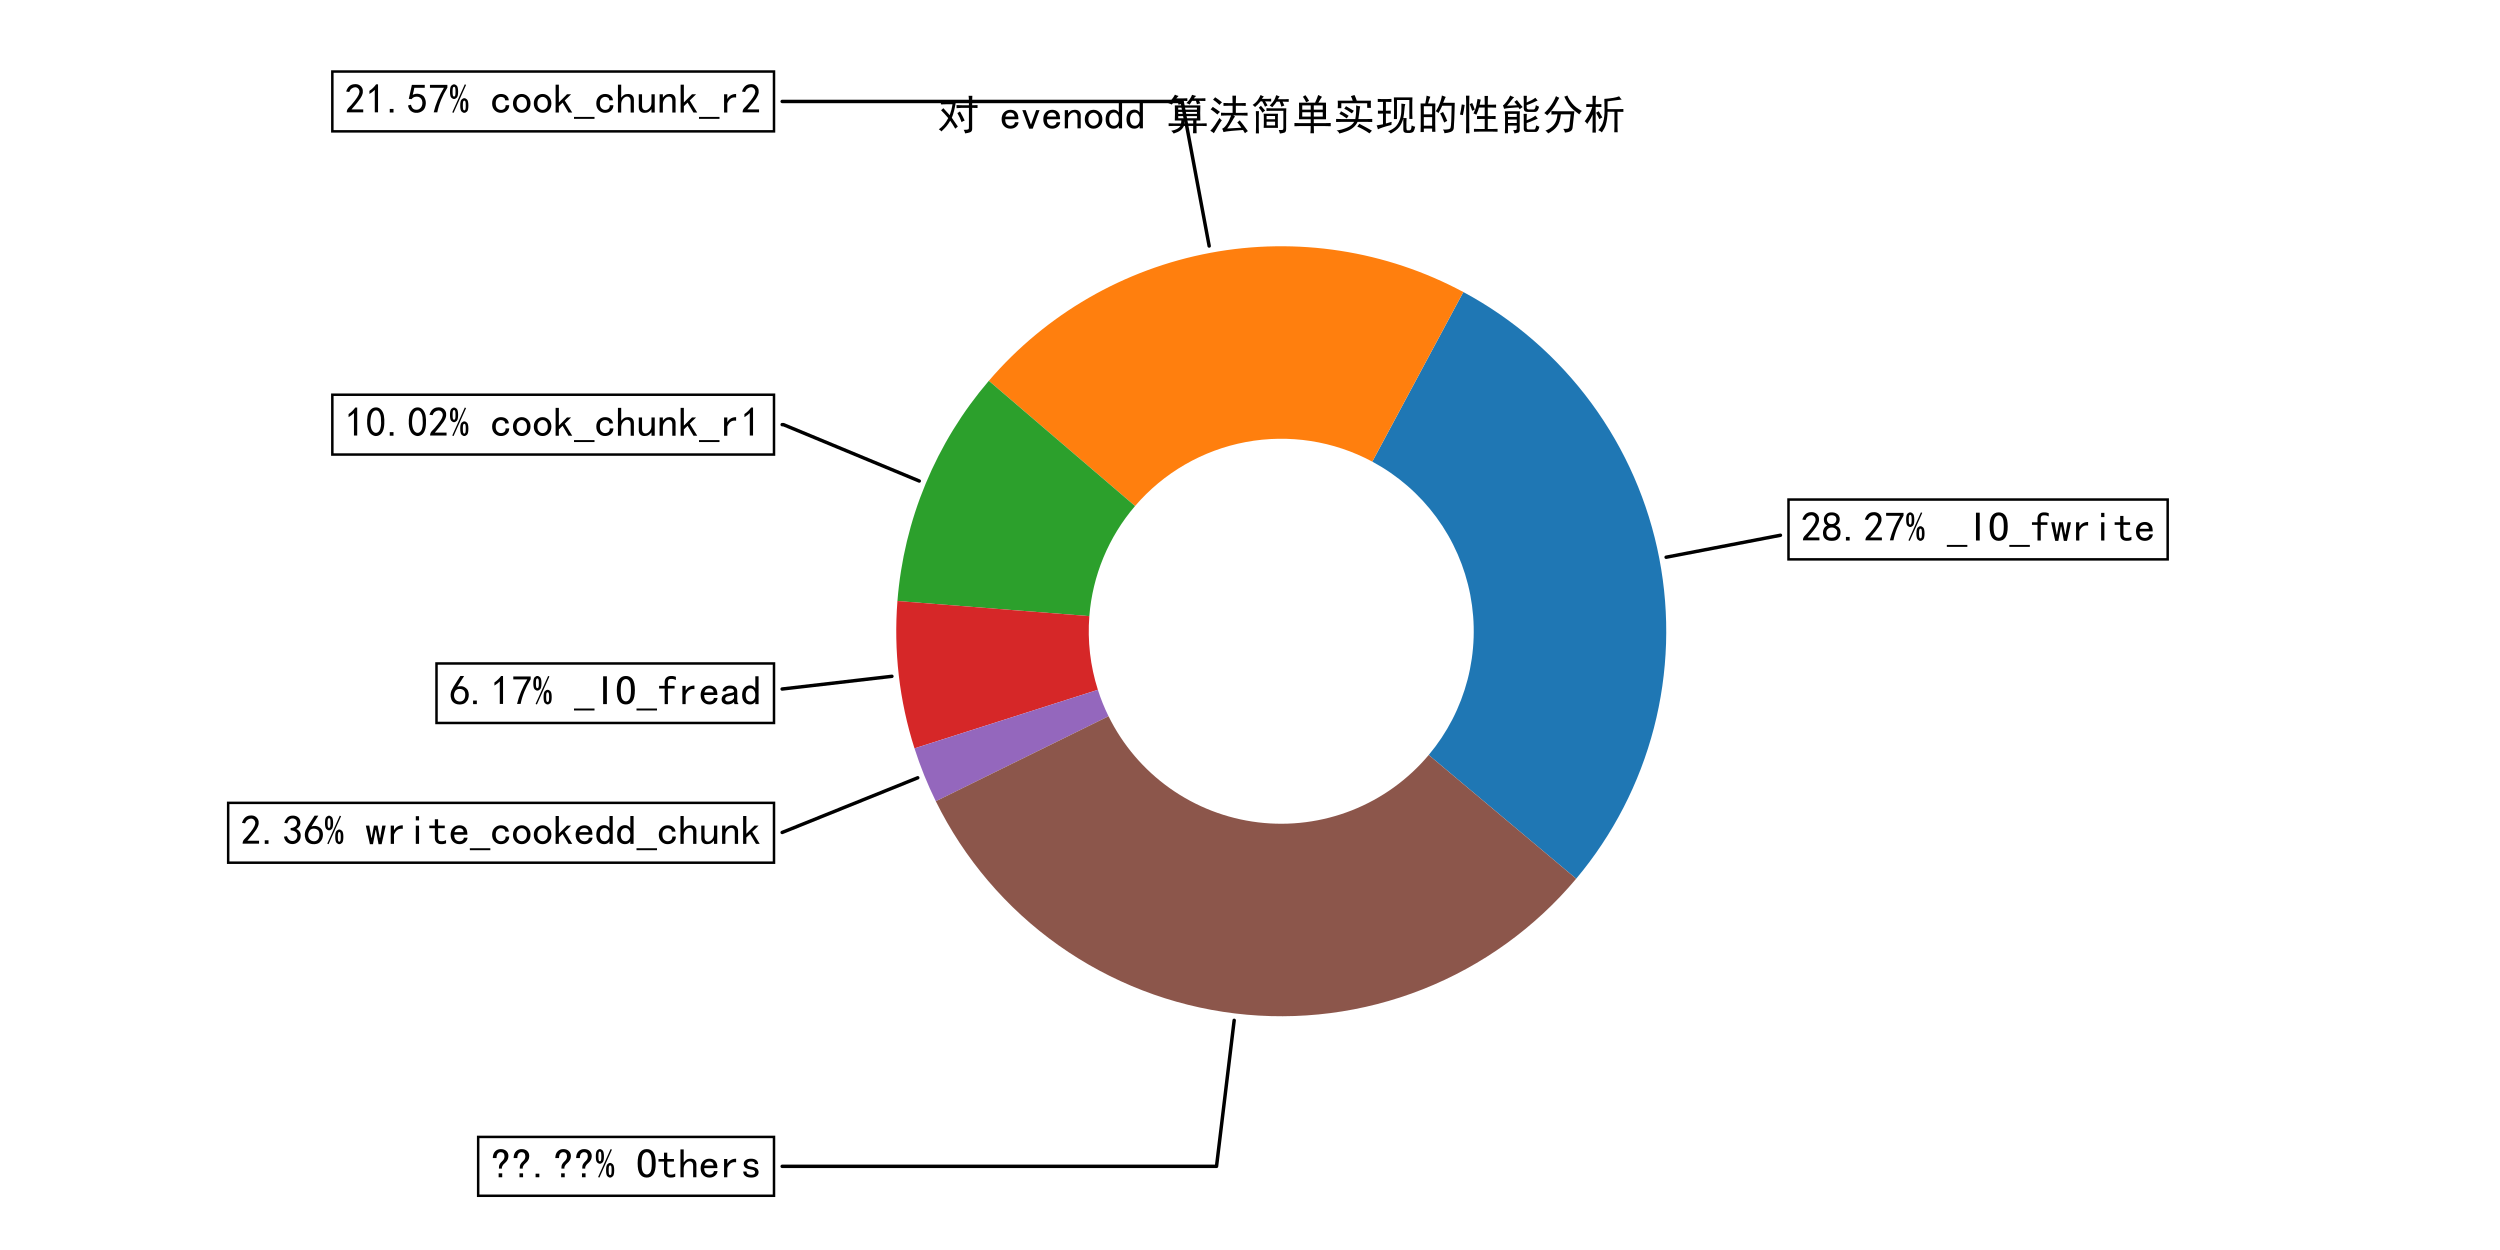
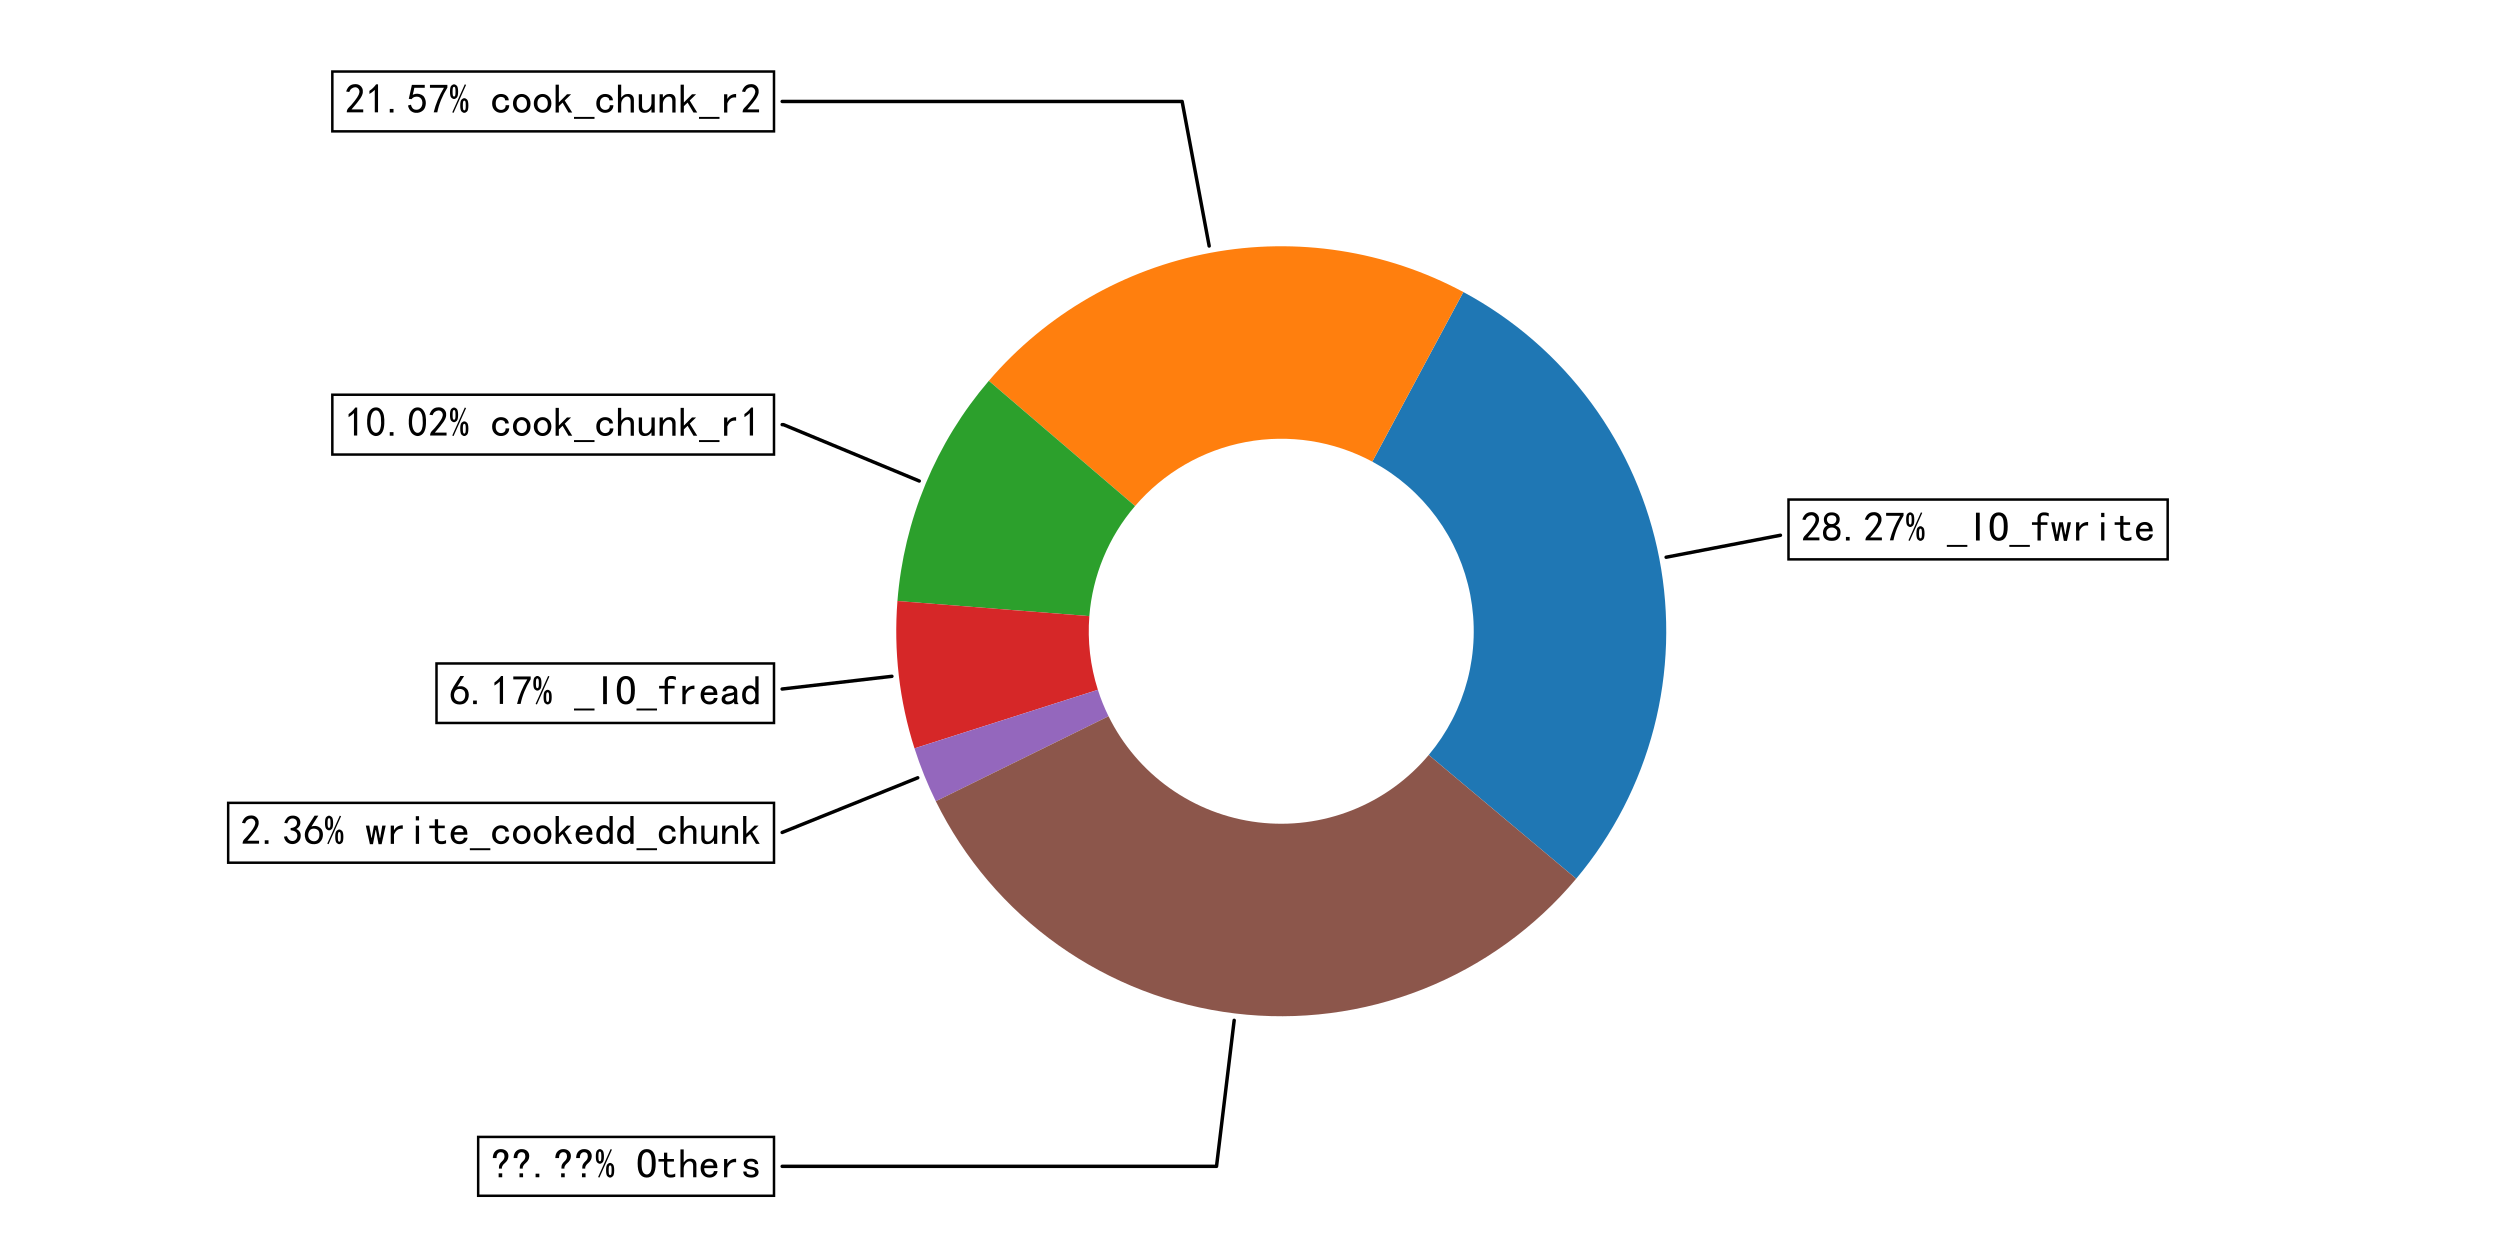
<svg xmlns="http://www.w3.org/2000/svg" xmlns:xlink="http://www.w3.org/1999/xlink" width="720pt" height="360pt" viewBox="0 0 720 360" version="1.1">
  <defs>
    <style type="text/css">*{stroke-linejoin: round; stroke-linecap: butt}</style>
  </defs>
  <g id="figure_1">
    <g id="patch_1">
      <path d="M 0 360  L 720 360  L 720 0  L 0 0  z " style="fill: #ffffff" />
    </g>
    <g id="axes_1">
      <g id="patch_2">
        <path d="M 512.761 154.152  L 479.847 160.482  " style="fill: none; stroke: #000000; stroke-linecap: round" />
      </g>
      <g id="text_1">
        <g id="patch_3">
          <path d="M 515.088 161.099  L 624.288 161.099  L 624.288 143.868  L 515.088 143.868  z " style="fill: #ffffff; stroke: #000000; stroke-width: 0.72; stroke-linejoin: miter" />
        </g>
        <g transform="translate(518.688 155.9055)scale(0.12 -0.12)">
          <defs>
            <path id="SimHei-32" d="M 300 250  Q 325 625 650 925  Q 975 1225 1475 1862  Q 1975 2500 2125 2850  Q 2275 3200 2237 3450  Q 2200 3700 2000 3862  Q 1800 4025 1537 4000  Q 1275 3975 1037 3800  Q 800 3625 675 3275  L 200 3350  Q 400 3925 712 4187  Q 1025 4450 1450 4475  Q 1700 4500 1900 4462  Q 2100 4425 2312 4287  Q 2525 4150 2662 3875  Q 2800 3600 2762 3212  Q 2725 2825 2375 2287  Q 2025 1750 1025 600  L 2825 600  L 2825 150  L 300 150  L 300 250  z " transform="scale(0.015625)" />
            <path id="SimHei-38" d="M 175 1375  Q 175 1675 325 1962  Q 475 2250 825 2425  Q 525 2600 425 2812  Q 325 3025 312 3300  Q 300 3575 387 3775  Q 475 3975 650 4150  Q 825 4325 1037 4387  Q 1250 4450 1500 4450  Q 1750 4450 1950 4400  Q 2150 4350 2375 4187  Q 2600 4025 2700 3725  Q 2800 3425 2687 3025  Q 2575 2625 2100 2400  Q 2525 2275 2700 2012  Q 2875 1750 2875 1375  Q 2875 1000 2762 775  Q 2650 550 2512 400  Q 2375 250 2137 162  Q 1900 75 1537 75  Q 1175 75 912 162  Q 650 250 475 425  Q 300 600 237 837  Q 175 1075 175 1375  z M 687 1400  Q 675 1100 787 875  Q 900 650 1200 587  Q 1500 525 1825 600  Q 2150 675 2275 950  Q 2400 1225 2362 1500  Q 2325 1775 2050 1962  Q 1775 2150 1450 2125  Q 1125 2100 912 1900  Q 700 1700 687 1400  z M 775 3350  Q 775 3100 950 2875  Q 1125 2650 1500 2650  Q 1875 2650 2062 2875  Q 2250 3100 2237 3412  Q 2225 3725 2012 3875  Q 1800 4025 1437 4000  Q 1075 3975 925 3787  Q 775 3600 775 3350  z " transform="scale(0.015625)" />
            <path id="SimHei-2e" d="M 1075 125  L 500 125  L 500 675  L 1075 675  L 1075 125  z " transform="scale(0.015625)" />
            <path id="SimHei-37" d="M 850 150  Q 1300 2050 2425 3925  L 275 3925  L 275 4375  L 2950 4375  L 2950 3950  Q 1775 2050 1400 150  L 850 150  z " transform="scale(0.015625)" />
            <path id="SimHei-25" d="M 1400 3325  Q 1400 2600 1187 2400  Q 975 2200 775 2200  Q 575 2200 362 2400  Q 150 2600 150 3325  Q 150 4050 362 4250  Q 575 4450 775 4450  Q 975 4450 1187 4250  Q 1400 4050 1400 3325  z M 2625 4375  L 700 75  L 500 150  L 2425 4450  L 2625 4375  z M 2975 1200  Q 2975 475 2762 275  Q 2550 75 2350 75  Q 2150 75 1937 275  Q 1725 475 1725 1200  Q 1725 1925 1937 2125  Q 2150 2325 2350 2325  Q 2550 2325 2762 2125  Q 2975 1925 2975 1200  z M 1000 3325  Q 1000 3775 950 3925  Q 900 4075 775 4075  Q 650 4075 600 3925  Q 550 3775 550 3325  Q 550 2875 600 2725  Q 650 2575 775 2575  Q 900 2575 950 2725  Q 1000 2875 1000 3325  z M 2575 1200  Q 2575 1650 2525 1800  Q 2475 1950 2350 1950  Q 2225 1950 2175 1800  Q 2125 1650 2125 1200  Q 2125 750 2175 600  Q 2225 450 2350 450  Q 2475 450 2525 600  Q 2575 750 2575 1200  z " transform="scale(0.015625)" />
            <path id="SimHei-20" transform="scale(0.015625)" />
            <path id="SimHei-5f" d="M 3150 -850  L 0 -850  L 0 -550  L 3150 -550  L 3150 -850  z " transform="scale(0.015625)" />
            <path id="SimHei-49" d="M 1850 125  L 1275 125  L 1275 4400  L 1850 4400  L 1850 125  z " transform="scale(0.015625)" />
            <path id="SimHei-4f" d="M 2950 2275  Q 2950 1100 2587 587  Q 2225 75 1575 75  Q 925 75 550 587  Q 175 1100 175 2275  Q 175 3450 550 3950  Q 925 4450 1575 4450  Q 2225 4450 2587 3950  Q 2950 3450 2950 2275  z M 2350 2275  Q 2350 3325 2125 3650  Q 1900 3975 1575 3975  Q 1250 3975 1012 3650  Q 775 3325 775 2275  Q 775 1225 1012 887  Q 1250 550 1575 550  Q 1900 550 2125 887  Q 2350 1225 2350 2275  z " transform="scale(0.015625)" />
            <path id="SimHei-66" d="M 2850 3825  Q 2725 3900 2550 3950  Q 2375 4000 2100 4000  Q 1825 4000 1725 3862  Q 1625 3725 1625 3525  L 1625 2925  L 2650 2925  L 2650 2525  L 1625 2525  L 1625 125  L 1125 125  L 1125 2525  L 275 2525  L 275 2925  L 1125 2925  L 1125 3500  Q 1125 3950 1400 4200  Q 1675 4450 2125 4450  Q 2400 4450 2562 4412  Q 2725 4375 2850 4325  L 2850 3825  z " transform="scale(0.015625)" />
            <path id="SimHei-77" d="M 3075 2925  L 2450 75  L 1975 75  L 1575 2250  L 1525 2250  L 1125 75  L 650 75  L 25 2925  L 550 2925  L 875 1050  L 925 1050  L 1275 2925  L 1825 2925  L 2175 1050  L 2225 1050  L 2550 2925  L 3075 2925  z " transform="scale(0.015625)" />
            <path id="SimHei-72" d="M 2500 2425  Q 2025 2500 1700 2287  Q 1375 2075 1150 1550  L 1150 125  L 650 125  L 650 2925  L 1150 2925  L 1150 2200  Q 1375 2600 1712 2787  Q 2050 2975 2500 2975  L 2500 2425  z " transform="scale(0.015625)" />
            <path id="SimHei-69" d="M 1800 3725  L 1300 3725  L 1300 4375  L 1800 4375  L 1800 3725  z M 1800 125  L 1300 125  L 1300 2925  L 1800 2925  L 1800 125  z " transform="scale(0.015625)" />
            <path id="SimHei-74" d="M 2750 200  Q 2625 150 2462 112  Q 2300 75 2025 75  Q 1575 75 1300 325  Q 1025 575 1025 1025  L 1025 2525  L 175 2525  L 175 2925  L 1025 2925  L 1025 3900  L 1525 3900  L 1525 2925  L 2550 2925  L 2550 2525  L 1525 2525  L 1525 1000  Q 1525 800 1625 662  Q 1725 525 2000 525  Q 2275 525 2450 575  Q 2625 625 2750 700  L 2750 200  z " transform="scale(0.015625)" />
            <path id="SimHei-65" d="M 2850 1075  Q 2800 625 2450 350  Q 2100 75 1625 75  Q 1025 75 637 462  Q 250 850 250 1525  Q 250 2200 637 2587  Q 1025 2975 1625 2975  Q 2150 2975 2487 2637  Q 2825 2300 2825 1525  L 800 1525  Q 800 975 1037 750  Q 1275 525 1625 525  Q 1900 525 2075 662  Q 2250 800 2300 1075  L 2850 1075  z M 2250 1925  Q 2200 2275 2025 2412  Q 1850 2550 1575 2550  Q 1325 2550 1125 2412  Q 925 2275 825 1925  L 2250 1925  z " transform="scale(0.015625)" />
          </defs>
          <use xlink:href="#SimHei-32" />
          <use xlink:href="#SimHei-38" x="50" />
          <use xlink:href="#SimHei-2e" x="100" />
          <use xlink:href="#SimHei-32" x="150" />
          <use xlink:href="#SimHei-37" x="200" />
          <use xlink:href="#SimHei-25" x="250" />
          <use xlink:href="#SimHei-20" x="300" />
          <use xlink:href="#SimHei-5f" x="350" />
          <use xlink:href="#SimHei-49" x="400" />
          <use xlink:href="#SimHei-4f" x="450" />
          <use xlink:href="#SimHei-5f" x="500" />
          <use xlink:href="#SimHei-66" x="550" />
          <use xlink:href="#SimHei-77" x="600" />
          <use xlink:href="#SimHei-72" x="650" />
          <use xlink:href="#SimHei-69" x="700" />
          <use xlink:href="#SimHei-74" x="750" />
          <use xlink:href="#SimHei-65" x="800" />
        </g>
      </g>
      <g id="patch_4">
        <path d="M 225.272 29.216  L 340.45 29.216  L 348.239 70.845  " style="fill: none; stroke: #000000; stroke-linecap: round" />
      </g>
      <g id="text_2">
        <g id="patch_5">
          <path d="M 95.712 37.832  L 222.912 37.832  L 222.912 20.6  L 95.712 20.6  z " style="fill: #ffffff; stroke: #000000; stroke-width: 0.72; stroke-linejoin: miter" />
        </g>
        <g transform="translate(99.312 32.63786)scale(0.12 -0.12)">
          <defs>
            <path id="SimHei-31" d="M 1400 3600  Q 1075 3275 575 2975  L 575 3450  Q 1200 3875 1600 4450  L 1900 4450  L 1900 150  L 1400 150  L 1400 3600  z " transform="scale(0.015625)" />
            <path id="SimHei-35" d="M 550 1325  Q 725 650 1150 575  Q 1575 500 1837 662  Q 2100 825 2212 1087  Q 2325 1350 2312 1675  Q 2300 2000 2137 2225  Q 1975 2450 1725 2525  Q 1475 2600 1162 2525  Q 850 2450 650 2175  L 225 2225  Q 275 2375 700 4375  L 2675 4375  L 2675 3925  L 1075 3925  Q 950 3250 825 2850  Q 1200 3025 1525 3012  Q 1850 3000 2150 2862  Q 2450 2725 2587 2487  Q 2725 2250 2787 2012  Q 2850 1775 2837 1500  Q 2825 1225 2725 937  Q 2625 650 2425 462  Q 2225 275 1937 162  Q 1650 50 1275 75  Q 900 100 562 350  Q 225 600 100 1200  L 550 1325  z " transform="scale(0.015625)" />
            <path id="SimHei-63" d="M 2850 1250  Q 2850 725 2487 400  Q 2125 75 1575 75  Q 1025 75 625 462  Q 225 850 225 1525  Q 225 2200 625 2587  Q 1025 2975 1575 2975  Q 2125 2975 2450 2687  Q 2775 2400 2775 2000  L 2225 2000  Q 2200 2300 2012 2412  Q 1825 2525 1575 2525  Q 1275 2525 1025 2287  Q 775 2050 775 1525  Q 775 1000 1025 762  Q 1275 525 1575 525  Q 1900 525 2100 700  Q 2300 875 2300 1250  L 2850 1250  z " transform="scale(0.015625)" />
            <path id="SimHei-6f" d="M 2925 1525  Q 2925 875 2525 475  Q 2125 75 1575 75  Q 1025 75 625 475  Q 225 875 225 1525  Q 225 2175 625 2575  Q 1025 2975 1575 2975  Q 2125 2975 2525 2575  Q 2925 2175 2925 1525  z M 2375 1525  Q 2375 2025 2125 2275  Q 1875 2525 1575 2525  Q 1275 2525 1025 2275  Q 775 2025 775 1525  Q 775 1025 1025 775  Q 1275 525 1575 525  Q 1875 525 2125 775  Q 2375 1025 2375 1525  z " transform="scale(0.015625)" />
            <path id="SimHei-6b" d="M 2925 125  L 2350 125  L 1450 1650  L 875 1100  L 875 125  L 375 125  L 375 4400  L 875 4400  L 875 1675  L 2125 2925  L 2750 2925  L 1775 1975  L 2925 125  z " transform="scale(0.015625)" />
            <path id="SimHei-68" d="M 2800 125  L 2300 125  L 2300 1925  Q 2300 2225 2150 2400  Q 2000 2575 1750 2575  Q 1425 2575 1137 2237  Q 850 1900 850 1400  L 850 125  L 350 125  L 350 4400  L 850 4400  L 850 2400  Q 1050 2675 1287 2825  Q 1525 2975 1900 2975  Q 2350 2975 2575 2725  Q 2800 2475 2800 2100  L 2800 125  z " transform="scale(0.015625)" />
            <path id="SimHei-75" d="M 2800 125  L 2300 125  L 2300 650  Q 2100 375 1862 225  Q 1625 75 1250 75  Q 800 75 575 325  Q 350 575 350 950  L 350 2925  L 850 2925  L 850 1125  Q 850 825 1000 650  Q 1150 475 1400 475  Q 1725 475 2012 812  Q 2300 1150 2300 1650  L 2300 2925  L 2800 2925  L 2800 125  z " transform="scale(0.015625)" />
            <path id="SimHei-6e" d="M 2800 125  L 2300 125  L 2300 1925  Q 2300 2225 2150 2400  Q 2000 2575 1750 2575  Q 1425 2575 1137 2237  Q 850 1900 850 1400  L 850 125  L 350 125  L 350 2925  L 850 2925  L 850 2400  Q 1050 2675 1287 2825  Q 1525 2975 1900 2975  Q 2350 2975 2575 2725  Q 2800 2475 2800 2100  L 2800 125  z " transform="scale(0.015625)" />
          </defs>
          <use xlink:href="#SimHei-32" />
          <use xlink:href="#SimHei-31" x="50" />
          <use xlink:href="#SimHei-2e" x="100" />
          <use xlink:href="#SimHei-35" x="150" />
          <use xlink:href="#SimHei-37" x="200" />
          <use xlink:href="#SimHei-25" x="250" />
          <use xlink:href="#SimHei-20" x="300" />
          <use xlink:href="#SimHei-63" x="350" />
          <use xlink:href="#SimHei-6f" x="400" />
          <use xlink:href="#SimHei-6f" x="450" />
          <use xlink:href="#SimHei-6b" x="500" />
          <use xlink:href="#SimHei-5f" x="550" />
          <use xlink:href="#SimHei-63" x="600" />
          <use xlink:href="#SimHei-68" x="650" />
          <use xlink:href="#SimHei-75" x="700" />
          <use xlink:href="#SimHei-6e" x="750" />
          <use xlink:href="#SimHei-6b" x="800" />
          <use xlink:href="#SimHei-5f" x="850" />
          <use xlink:href="#SimHei-72" x="900" />
          <use xlink:href="#SimHei-32" x="950" />
        </g>
      </g>
      <g id="patch_6">
        <path d="M 225.272 122.295  L 225.626 122.295  L 264.742 138.53  " style="fill: none; stroke: #000000; stroke-linecap: round" />
      </g>
      <g id="text_3">
        <g id="patch_7">
          <path d="M 95.712 130.911  L 222.912 130.911  L 222.912 113.68  L 95.712 113.68  z " style="fill: #ffffff; stroke: #000000; stroke-width: 0.72; stroke-linejoin: miter" />
        </g>
        <g transform="translate(99.312 125.7171)scale(0.12 -0.12)">
          <defs>
            <path id="SimHei-30" d="M 225 2537  Q 250 3200 412 3587  Q 575 3975 875 4225  Q 1175 4475 1612 4475  Q 2050 4475 2375 4112  Q 2700 3750 2800 3200  Q 2900 2650 2862 1937  Q 2825 1225 2612 775  Q 2400 325 1975 150  Q 1550 -25 1125 187  Q 700 400 525 750  Q 350 1100 275 1487  Q 200 1875 225 2537  z M 750 2687  Q 675 2000 800 1462  Q 925 925 1212 700  Q 1500 475 1800 612  Q 2100 750 2237 1162  Q 2375 1575 2375 2062  Q 2375 2550 2337 2950  Q 2300 3350 2112 3675  Q 1925 4000 1612 4012  Q 1300 4025 1062 3700  Q 825 3375 750 2687  z " transform="scale(0.015625)" />
          </defs>
          <use xlink:href="#SimHei-31" />
          <use xlink:href="#SimHei-30" x="50" />
          <use xlink:href="#SimHei-2e" x="100" />
          <use xlink:href="#SimHei-30" x="150" />
          <use xlink:href="#SimHei-32" x="200" />
          <use xlink:href="#SimHei-25" x="250" />
          <use xlink:href="#SimHei-20" x="300" />
          <use xlink:href="#SimHei-63" x="350" />
          <use xlink:href="#SimHei-6f" x="400" />
          <use xlink:href="#SimHei-6f" x="450" />
          <use xlink:href="#SimHei-6b" x="500" />
          <use xlink:href="#SimHei-5f" x="550" />
          <use xlink:href="#SimHei-63" x="600" />
          <use xlink:href="#SimHei-68" x="650" />
          <use xlink:href="#SimHei-75" x="700" />
          <use xlink:href="#SimHei-6e" x="750" />
          <use xlink:href="#SimHei-6b" x="800" />
          <use xlink:href="#SimHei-5f" x="850" />
          <use xlink:href="#SimHei-72" x="900" />
          <use xlink:href="#SimHei-31" x="950" />
        </g>
      </g>
      <g id="patch_8">
        <path d="M 225.256 198.437  L 256.866 194.778  " style="fill: none; stroke: #000000; stroke-linecap: round" />
      </g>
      <g id="text_4">
        <g id="patch_9">
          <path d="M 125.712 208.216  L 222.912 208.216  L 222.912 191.079  L 125.712 191.079  z " style="fill: #ffffff; stroke: #000000; stroke-width: 0.72; stroke-linejoin: miter" />
        </g>
        <g transform="translate(129.312 203.0223)scale(0.12 -0.12)">
          <defs>
            <path id="SimHei-36" d="M 250 1612  Q 275 1975 387 2225  Q 500 2475 725 2850  L 1750 4450  L 2325 4450  L 1275 2800  Q 1950 2975 2350 2750  Q 2750 2525 2887 2237  Q 3025 1950 3037 1612  Q 3050 1275 2937 950  Q 2825 625 2537 362  Q 2250 100 1737 75  Q 1225 50 862 262  Q 500 475 362 862  Q 225 1250 250 1612  z M 1025 787  Q 1250 550 1625 525  Q 2000 500 2250 775  Q 2500 1050 2500 1575  Q 2500 2100 2187 2300  Q 1875 2500 1487 2450  Q 1100 2400 925 2075  Q 750 1750 775 1387  Q 800 1025 1025 787  z " transform="scale(0.015625)" />
            <path id="SimHei-61" d="M 2875 125  L 2275 125  Q 2225 175 2200 262  Q 2175 350 2175 475  Q 2000 275 1750 175  Q 1500 75 1225 75  Q 825 75 550 275  Q 275 475 275 850  Q 275 1225 525 1450  Q 775 1675 1300 1750  Q 1650 1800 1912 1875  Q 2175 1950 2175 2075  Q 2175 2225 2062 2375  Q 1950 2525 1575 2525  Q 1275 2525 1137 2412  Q 1000 2300 950 2100  L 400 2100  Q 450 2500 762 2737  Q 1075 2975 1575 2975  Q 2125 2975 2400 2725  Q 2675 2475 2675 2025  L 2675 650  Q 2675 500 2725 375  Q 2775 250 2875 125  z M 2175 1050  L 2175 1550  Q 2025 1500 1887 1462  Q 1750 1425 1425 1375  Q 1050 1325 937 1200  Q 825 1075 825 900  Q 825 750 937 637  Q 1050 525 1275 525  Q 1500 525 1762 650  Q 2025 775 2175 1050  z " transform="scale(0.015625)" />
            <path id="SimHei-64" d="M 2750 125  L 2250 125  L 2250 500  Q 2100 275 1900 175  Q 1700 75 1425 75  Q 925 75 575 437  Q 225 800 225 1525  Q 225 2250 575 2625  Q 925 3000 1425 3000  Q 1700 3000 1900 2887  Q 2100 2775 2250 2550  L 2250 4400  L 2750 4400  L 2750 125  z M 2250 1525  Q 2250 2000 2037 2275  Q 1825 2550 1525 2550  Q 1150 2550 962 2275  Q 775 2000 775 1525  Q 775 1050 962 787  Q 1150 525 1525 525  Q 1825 525 2037 787  Q 2250 1050 2250 1525  z " transform="scale(0.015625)" />
          </defs>
          <use xlink:href="#SimHei-36" />
          <use xlink:href="#SimHei-2e" x="50" />
          <use xlink:href="#SimHei-31" x="100" />
          <use xlink:href="#SimHei-37" x="150" />
          <use xlink:href="#SimHei-25" x="200" />
          <use xlink:href="#SimHei-20" x="250" />
          <use xlink:href="#SimHei-5f" x="300" />
          <use xlink:href="#SimHei-49" x="350" />
          <use xlink:href="#SimHei-4f" x="400" />
          <use xlink:href="#SimHei-5f" x="450" />
          <use xlink:href="#SimHei-66" x="500" />
          <use xlink:href="#SimHei-72" x="550" />
          <use xlink:href="#SimHei-65" x="600" />
          <use xlink:href="#SimHei-61" x="650" />
          <use xlink:href="#SimHei-64" x="700" />
        </g>
      </g>
      <g id="patch_10">
        <path d="M 225.265 239.744  L 264.307 224.005  " style="fill: none; stroke: #000000; stroke-linecap: round" />
      </g>
      <g id="text_5">
        <g id="patch_11">
          <path d="M 65.712 248.456  L 222.912 248.456  L 222.912 231.225  L 65.712 231.225  z " style="fill: #ffffff; stroke: #000000; stroke-width: 0.72; stroke-linejoin: miter" />
        </g>
        <g transform="translate(69.312 243.2623)scale(0.12 -0.12)">
          <defs>
            <path id="SimHei-33" d="M 250 1225  L 700 1300  Q 800 975 1025 762  Q 1250 550 1587 562  Q 1925 575 2125 837  Q 2325 1100 2300 1437  Q 2275 1775 2037 1962  Q 1800 2150 1275 2225  L 1275 2550  Q 1800 2600 2037 2825  Q 2275 3050 2250 3412  Q 2225 3775 1925 3937  Q 1625 4100 1287 3975  Q 950 3850 750 3275  L 300 3350  Q 450 3800 712 4100  Q 975 4400 1425 4450  Q 1875 4500 2212 4337  Q 2550 4175 2687 3837  Q 2825 3500 2725 3100  Q 2625 2700 2150 2400  Q 2500 2250 2687 1950  Q 2875 1650 2812 1162  Q 2750 675 2375 375  Q 2000 75 1525 87  Q 1050 100 700 387  Q 350 675 250 1225  z " transform="scale(0.015625)" />
          </defs>
          <use xlink:href="#SimHei-32" />
          <use xlink:href="#SimHei-2e" x="50" />
          <use xlink:href="#SimHei-33" x="100" />
          <use xlink:href="#SimHei-36" x="150" />
          <use xlink:href="#SimHei-25" x="200" />
          <use xlink:href="#SimHei-20" x="250" />
          <use xlink:href="#SimHei-77" x="300" />
          <use xlink:href="#SimHei-72" x="350" />
          <use xlink:href="#SimHei-69" x="400" />
          <use xlink:href="#SimHei-74" x="450" />
          <use xlink:href="#SimHei-65" x="500" />
          <use xlink:href="#SimHei-5f" x="550" />
          <use xlink:href="#SimHei-63" x="600" />
          <use xlink:href="#SimHei-6f" x="650" />
          <use xlink:href="#SimHei-6f" x="700" />
          <use xlink:href="#SimHei-6b" x="750" />
          <use xlink:href="#SimHei-65" x="800" />
          <use xlink:href="#SimHei-64" x="850" />
          <use xlink:href="#SimHei-64" x="900" />
          <use xlink:href="#SimHei-5f" x="950" />
          <use xlink:href="#SimHei-63" x="1000" />
          <use xlink:href="#SimHei-68" x="1050" />
          <use xlink:href="#SimHei-75" x="1100" />
          <use xlink:href="#SimHei-6e" x="1150" />
          <use xlink:href="#SimHei-6b" x="1200" />
        </g>
      </g>
      <g id="patch_12">
        <path d="M 225.269 335.908  L 350.356 335.908  L 355.443 293.863  " style="fill: none; stroke: #000000; stroke-linecap: round" />
      </g>
      <g id="text_6">
        <g id="patch_13">
          <path d="M 137.712 344.383  L 222.912 344.383  L 222.912 327.433  L 137.712 327.433  z " style="fill: #ffffff; stroke: #000000; stroke-width: 0.72; stroke-linejoin: miter" />
        </g>
        <g transform="translate(141.312 339.2834)scale(0.12 -0.12)">
          <defs>
            <path id="SimHei-3f" d="M 2725 3375  Q 2725 3050 2575 2775  Q 2425 2500 2175 2300  Q 1925 2100 1825 1900  Q 1725 1700 1725 1625  L 1725 1450  L 1275 1450  L 1275 1700  Q 1275 1925 1387 2137  Q 1500 2350 1775 2600  Q 1975 2775 2050 2962  Q 2125 3150 2125 3325  Q 2125 3650 1975 3812  Q 1825 3975 1550 3975  Q 1275 3975 1087 3762  Q 900 3550 900 3075  L 325 3075  Q 350 3775 700 4112  Q 1050 4450 1550 4450  Q 2100 4450 2412 4150  Q 2725 3850 2725 3375  z M 1775 125  L 1225 125  L 1225 725  L 1775 725  L 1775 125  z " transform="scale(0.015625)" />
            <path id="SimHei-73" d="M 2750 900  Q 2750 500 2437 287  Q 2125 75 1650 75  Q 1050 75 725 312  Q 400 550 400 1000  L 900 1000  Q 900 700 1112 600  Q 1325 500 1625 500  Q 1925 500 2075 612  Q 2225 725 2225 900  Q 2225 1025 2100 1150  Q 1975 1275 1475 1350  Q 900 1425 687 1637  Q 475 1850 475 2200  Q 475 2500 762 2737  Q 1050 2975 1600 2975  Q 2100 2975 2387 2750  Q 2675 2525 2675 2150  L 2175 2150  Q 2175 2375 2012 2462  Q 1850 2550 1600 2550  Q 1275 2550 1137 2437  Q 1000 2325 1000 2175  Q 1000 2000 1125 1900  Q 1250 1800 1650 1750  Q 2300 1650 2525 1437  Q 2750 1225 2750 900  z " transform="scale(0.015625)" />
          </defs>
          <use xlink:href="#SimHei-3f" />
          <use xlink:href="#SimHei-3f" x="50" />
          <use xlink:href="#SimHei-2e" x="100" />
          <use xlink:href="#SimHei-3f" x="150" />
          <use xlink:href="#SimHei-3f" x="200" />
          <use xlink:href="#SimHei-25" x="250" />
          <use xlink:href="#SimHei-20" x="300" />
          <use xlink:href="#SimHei-4f" x="350" />
          <use xlink:href="#SimHei-74" x="400" />
          <use xlink:href="#SimHei-68" x="450" />
          <use xlink:href="#SimHei-65" x="500" />
          <use xlink:href="#SimHei-72" x="550" />
          <use xlink:href="#SimHei-73" x="600" />
        </g>
      </g>
      <g id="patch_14">
        <path d="M 453.939 253.072  C 464.532 240.448 472.178 225.62 476.321 209.669  C 480.463 193.718 480.997 177.043 477.885 160.86  C 474.772 144.677 468.091 129.389 458.328 116.112  C 448.565 102.836 435.964 91.901 421.444 84.107  L 395.222 132.953  C 402.482 136.851 408.783 142.318 413.664 148.956  C 418.546 155.594 421.886 163.238 423.442 171.33  C 424.998 179.421 424.731 187.759 422.66 195.734  C 420.589 203.71 416.766 211.124 411.47 217.436  L 453.939 253.072  z " style="fill: #1f77b4" />
      </g>
      <g id="patch_15">
        <path d="M 421.444 84.107  C 399.168 72.148 373.459 68.162 348.607 72.811  C 323.756 77.461 301.227 90.474 284.782 109.677  L 326.891 145.739  C 335.114 136.137 346.378 129.631 358.804 127.306  C 371.229 124.981 384.084 126.974 395.222 132.953  L 421.444 84.107  z " style="fill: #ff7f0e" />
      </g>
      <g id="patch_16">
        <path d="M 284.782 109.677  C 277.198 118.533 271.059 128.529 266.59 139.297  C 262.121 150.065 259.378 161.47 258.462 173.093  L 313.731 177.446  C 314.189 171.635 315.56 165.932 317.795 160.548  C 320.029 155.164 323.099 150.166 326.891 145.739  L 284.782 109.677  z " style="fill: #2ca02c" />
      </g>
      <g id="patch_17">
        <path d="M 258.462 173.093  C 257.899 180.24 258.031 187.426 258.855 194.548  C 259.68 201.67 261.193 208.696 263.374 215.526  L 316.187 198.663  C 315.096 195.248 314.34 191.735 313.928 188.174  C 313.515 184.613 313.45 181.02 313.731 177.446  L 258.462 173.093  z " style="fill: #d62728" />
      </g>
      <g id="patch_18">
        <path d="M 263.374 215.526  C 264.207 218.137 265.137 220.716 266.162 223.257  C 267.187 225.799 268.305 228.302 269.515 230.761  L 319.258 206.281  C 318.653 205.051 318.093 203.8 317.581 202.529  C 317.069 201.258 316.604 199.968 316.187 198.663  L 263.374 215.526  z " style="fill: #9467bd" />
      </g>
      <g id="patch_19">
        <path d="M 269.515 230.761  C 277.66 247.311 289.808 261.57 304.853 272.241  C 319.898 282.912 337.371 289.662 355.683 291.877  C 373.995 294.093 392.574 291.704 409.729 284.928  C 426.885 278.153 442.083 267.202 453.939 253.072  L 411.47 217.436  C 405.541 224.501 397.943 229.976 389.365 233.364  C 380.787 236.752 371.497 237.946 362.342 236.839  C 353.186 235.731 344.449 232.356 336.926 227.02  C 329.404 221.685 323.33 214.555 319.258 206.281  L 269.515 230.761  z " style="fill: #8c564b" />
      </g>
      <g id="matplotlib.axis_1" />
      <g id="matplotlib.axis_2" />
-       <g id="text_7">
-         <g transform="translate(270 37.2)scale(0.12 -0.12)">
-           <defs>
-             <path id="SimHei-5bf9" d="M 525 4250  Q 900 4225 1400 4225  L 2825 4225  Q 2575 2625 2200 1750  Q 2825 875 3125 400  Q 2950 275 2725 75  Q 2200 975 1950 1300  Q 1650 775 1350 425  Q 1050 75 600 -350  Q 425 -125 200 -25  Q 625 275 975 675  Q 1325 1075 1650 1700  Q 1050 2425 550 2900  Q 700 3025 900 3225  Q 1625 2425 1875 2150  Q 2200 3050 2300 3825  L 1400 3825  Q 900 3825 525 3800  L 525 4250  z M 2925 3700  Q 3525 3675 3750 3675  L 4825 3675  L 4825 4425  Q 4825 4750 4775 5125  L 5350 5125  Q 5325 4825 5325 4375  L 5325 3675  Q 5575 3675 6150 3700  L 6150 3250  Q 5575 3275 5325 3275  L 5325 125  Q 5350 -350 5012 -475  Q 4675 -600 4250 -650  Q 4175 -350 4025 -100  Q 4575 -100 4712 -37  Q 4850 25 4825 325  L 4825 3275  L 3775 3275  Q 3550 3275 2925 3225  L 2925 3700  z M 3450 2725  Q 3875 1975 4175 1325  Q 3850 1200 3700 1075  Q 3475 1750 3050 2475  Q 3225 2550 3450 2725  z " transform="scale(0.015625)" />
-             <path id="SimHei-76" d="M 2875 2925  L 1825 75  L 1275 75  L 225 2925  L 750 2925  L 1525 750  L 1575 750  L 2350 2925  L 2875 2925  z " transform="scale(0.015625)" />
-             <path id="SimHei-7b97" d="M 5175 3650  Q 5150 3200 5150 2500  Q 5150 1800 5175 1325  L 4575 1325  L 4575 875  L 5250 875  Q 5650 875 6150 900  L 6150 475  Q 5650 500 5250 500  L 4575 500  Q 4575 -75 4600 -625  L 4050 -625  Q 4075 -75 4075 500  L 2650 500  Q 2475 100 2125 -175  Q 1775 -450 1075 -675  Q 925 -425 700 -250  Q 1250 -150 1600 37  Q 1950 225 2125 500  L 1225 500  Q 800 500 300 475  L 300 900  Q 825 875 1225 875  L 2200 875  Q 2250 1075 2250 1325  L 1250 1325  Q 1275 1775 1275 2475  Q 1275 3200 1250 3650  L 5175 3650  z M 1825 5100  Q 1625 4900 1475 4725  L 2425 4725  Q 2750 4725 3175 4750  L 3175 4325  Q 2750 4350 2200 4350  Q 2250 4175 2350 3875  Q 2075 3850 1825 3750  Q 1750 4075 1675 4350  L 1200 4350  Q 1075 4125 775 3775  Q 525 3925 250 4000  Q 500 4225 762 4537  Q 1025 4850 1275 5300  Q 1500 5175 1825 5100  z M 4525 5100  Q 4325 4950 4175 4725  L 5225 4725  Q 5500 4725 5950 4750  L 5950 4325  Q 5550 4350 4975 4350  L 5175 3950  Q 4925 3925 4650 3825  Q 4575 4100 4500 4350  L 3900 4350  Q 3700 4025 3525 3775  Q 3250 3950 3025 4000  Q 3325 4300 3550 4612  Q 3775 4925 3900 5275  Q 4175 5175 4525 5100  z M 4650 1675  L 4650 2000  L 1775 2000  L 1775 1675  L 4650 1675  z M 4650 2350  L 4650 2650  L 1775 2650  L 1775 2350  L 4650 2350  z M 4650 3000  L 4650 3300  L 1775 3300  L 1775 3000  L 4650 3000  z M 4075 875  L 4075 1325  L 2725 1325  Q 2725 1075 2700 875  L 4075 875  z " transform="scale(0.015625)" />
-             <path id="SimHei-6cd5" d="M 6075 -300  Q 5850 -425 5625 -625  Q 5450 -300 5325 -125  Q 4525 -175 3587 -262  Q 2650 -350 2325 -450  Q 2250 -150 2125 75  Q 2450 175 2825 725  Q 3200 1275 3500 2100  L 2800 2100  Q 2350 2100 1950 2075  L 1950 2525  Q 2350 2500 2825 2500  L 3725 2500  L 3725 3600  L 3150 3600  Q 2675 3600 2325 3575  L 2325 4025  Q 2725 4000 3125 4000  L 3725 4000  Q 3725 4700 3700 5150  L 4250 5150  Q 4225 4775 4225 4000  L 4975 4000  Q 5350 4000 5750 4025  L 5750 3575  Q 5350 3600 5025 3600  L 4225 3600  L 4225 2500  L 5125 2500  Q 5575 2500 6025 2525  L 6025 2075  Q 5575 2100 5125 2100  L 3850 2100  L 4100 1950  Q 3950 1775 3625 1200  Q 3300 625 2900 100  Q 4000 150 5075 225  Q 4775 675 4450 1025  Q 4650 1175 4825 1350  Q 5275 800 6075 -300  z M 300 -250  Q 650 100 1012 625  Q 1375 1150 1725 1725  Q 1850 1500 2075 1375  Q 1850 1075 1500 487  Q 1150 -100 850 -625  Q 650 -425 300 -250  z M 675 3425  Q 1200 3100 1800 2650  Q 1575 2500 1400 2250  Q 925 2675 350 3050  Q 525 3200 675 3425  z M 1050 4900  Q 1550 4575 2100 4125  Q 1900 3975 1725 3725  Q 1250 4175 725 4525  Q 900 4700 1050 4900  z " transform="scale(0.015625)" />
-             <path id="SimHei-7b80" d="M 4275 725  Q 4275 500 4300 200  L 2100 200  Q 2125 525 2125 800  L 2125 1850  Q 2125 2150 2100 2375  L 4300 2375  Q 4275 2125 4275 1825  L 4275 725  z M 5575 3200  Q 5550 2850 5550 2350  L 5550 25  Q 5550 -450 5262 -537  Q 4975 -625 4600 -675  Q 4525 -400 4425 -125  Q 4950 -150 5037 -100  Q 5125 -50 5125 175  L 5125 2825  L 3325 2825  Q 3200 2825 2525 2800  L 2525 3225  Q 2925 3200 3250 3200  L 5575 3200  z M 5275 3625  Q 5000 3550 4825 3450  Q 4725 3800 4550 4225  L 4100 4225  Q 3825 3825 3425 3375  Q 3150 3575 3025 3625  Q 3550 4150 3712 4450  Q 3875 4750 4025 5225  Q 4300 5100 4550 5025  Q 4425 4875 4275 4600  L 5275 4600  Q 5400 4600 5950 4625  L 5950 4200  Q 5275 4225 5000 4225  Q 5100 4000 5275 3625  z M 3250 4250  Q 2750 4275 2325 4275  Q 2450 4075 2700 3650  Q 2450 3550 2300 3450  Q 2100 3900 1875 4275  L 1625 4275  Q 1150 3725 775 3400  Q 625 3575 400 3725  Q 950 4075 1237 4525  Q 1525 4975 1625 5250  Q 1875 5100 2125 5025  Q 1975 4875 1825 4650  L 2650 4650  Q 2950 4650 3250 4675  L 3250 4250  z M 900 -650  Q 925 -25 925 325  L 925 1875  Q 925 2225 900 2775  L 1375 2775  Q 1350 2200 1350 1850  L 1350 200  Q 1350 25 1375 -650  L 900 -650  z M 3850 575  L 3850 1150  L 2550 1150  L 2550 575  L 3850 575  z M 3850 1525  L 3850 2025  L 2550 2025  L 2550 1525  L 3850 1525  z M 2325 2850  Q 2125 2725 1925 2525  Q 1700 2900 1350 3300  Q 1475 3400 1675 3600  L 2325 2850  z " transform="scale(0.015625)" />
-             <path id="SimHei-5355" d="M 5275 4075  L 5275 1525  L 3400 1525  L 3400 925  L 5050 925  Q 5600 925 6000 950  L 6000 450  Q 5575 475 5050 475  L 3400 475  Q 3400 -300 3425 -625  L 2875 -625  Q 2925 -300 2925 475  L 1300 475  Q 700 475 425 450  L 425 950  Q 675 925 1250 925  L 2925 925  L 2925 1525  L 1125 1525  Q 1150 1950 1150 2750  Q 1150 3550 1125 4075  L 3600 4075  Q 3875 4650 4075 5250  Q 4325 5125 4650 4975  Q 4550 4850 4400 4587  Q 4250 4325 4100 4075  L 5275 4075  z M 4775 1925  L 4775 2600  L 3400 2600  L 3400 1925  L 4775 1925  z M 4775 3000  L 4775 3650  L 3400 3650  L 3400 3000  L 4775 3000  z M 2925 1925  L 2925 2600  L 1625 2600  L 1625 1925  L 2925 1925  z M 2925 3000  L 2925 3650  L 1625 3650  L 1625 3000  L 2925 3000  z M 2100 5225  Q 2350 4950 2675 4350  Q 2400 4225 2225 4125  Q 1975 4675 1725 4975  Q 1900 5075 2100 5225  z " transform="scale(0.015625)" />
-             <path id="SimHei-5b9e" d="M 4125 3500  Q 4050 3200 4000 2675  Q 3950 2150 3850 1550  L 5025 1550  Q 5475 1550 5975 1575  L 5975 1100  Q 5450 1125 5000 1125  L 3725 1125  Q 3500 625 3050 250  Q 2600 -125 2000 -337  Q 1400 -550 925 -675  Q 825 -375 500 -200  Q 1225 -125 2050 212  Q 2875 550 3200 1125  L 1425 1125  Q 975 1125 425 1100  L 425 1575  Q 1000 1550 1425 1550  L 3375 1550  Q 3450 1975 3487 2462  Q 3525 2950 3500 3650  Q 3800 3550 4125 3500  z M 3250 5250  Q 3450 4850 3600 4375  L 5775 4375  Q 5750 4100 5750 3825  Q 5750 3575 5775 3275  L 5200 3275  L 5200 3975  L 1225 3975  L 1225 3225  L 675 3225  Q 700 3525 700 3800  Q 700 4100 675 4375  L 2975 4375  Q 2900 4675 2700 5075  Q 2900 5150 3250 5250  z M 4000 825  Q 4550 525 5050 262  Q 5550 0 5925 -225  Q 5750 -425 5550 -650  Q 5100 -325 4575 -37  Q 4050 250 3675 400  Q 3875 650 4000 825  z M 1175 2750  Q 1600 2550 2350 2050  Q 2250 1900 2050 1650  Q 1350 2175 925 2350  Q 1075 2500 1175 2750  z M 3150 2825  Q 2975 2625 2850 2425  Q 2050 3000 1675 3125  Q 1800 3300 1950 3525  L 3150 2825  z " transform="scale(0.015625)" />
-             <path id="SimHei-73b0" d="M 4650 3850  Q 4550 3575 4512 2975  Q 4475 2375 4350 1700  L 4850 1700  Q 4825 1450 4825 1025  L 4825 225  Q 4825 -150 4962 -175  Q 5100 -200 5275 -187  Q 5450 -175 5525 -12  Q 5600 150 5625 575  Q 5875 425 6175 375  Q 6050 -150 5925 -337  Q 5800 -525 5400 -575  L 4900 -575  Q 4350 -575 4350 -100  L 4350 1650  Q 4125 850 3700 312  Q 3275 -225 2425 -675  Q 2300 -475 2000 -325  Q 2800 0 3175 387  Q 3550 775 3775 1375  Q 4000 1975 4037 2625  Q 4075 3275 4050 3925  Q 4375 3875 4650 3850  z M 1850 4625  Q 2125 4625 2525 4650  L 2525 4175  Q 2125 4200 1675 4200  L 1675 2825  Q 2025 2825 2425 2850  L 2425 2375  Q 2025 2400 1675 2400  L 1675 875  Q 2100 975 2550 1125  Q 2525 850 2525 650  Q 1700 450 1200 275  Q 700 100 450 -25  Q 375 325 250 575  Q 650 625 1225 750  L 1225 2400  Q 825 2400 450 2375  L 450 2850  Q 825 2825 1225 2825  L 1225 4200  Q 775 4200 425 4175  L 425 4650  Q 725 4625 1000 4625  L 1850 4625  z M 5750 4875  Q 5725 4475 5725 4075  L 5725 2400  Q 5725 1925 5750 1575  L 5275 1575  L 5275 4475  L 3375 4475  L 3375 1550  L 2900 1550  Q 2925 1975 2925 2500  L 2925 3875  Q 2925 4425 2900 4875  L 5750 4875  z " transform="scale(0.015625)" />
-             <path id="SimHei-7684" d="M 2100 4975  Q 1975 4750 1750 3950  L 2875 3950  Q 2850 3525 2850 2875  L 2850 675  Q 2850 300 2875 -400  L 2375 -400  L 2375 100  L 1100 100  L 1100 -450  L 600 -450  Q 625 350 625 550  L 625 2850  Q 625 3525 600 3950  L 1325 3950  Q 1450 4525 1525 5150  Q 1875 5025 2100 4975  z M 5825 3075  Q 5800 1550 5700 175  Q 5650 -275 5225 -425  Q 4800 -575 4275 -625  Q 4250 -350 4050 -50  Q 4550 -75 4837 -25  Q 5125 25 5200 200  Q 5275 375 5312 1225  Q 5350 2075 5375 3600  L 3925 3600  Q 3725 3125 3350 2475  Q 3175 2650 2925 2750  Q 3150 3050 3350 3475  Q 3550 3900 3700 4400  Q 3850 4900 3875 5175  Q 4225 5025 4475 4950  Q 4350 4750 4262 4512  Q 4175 4275 4075 4050  L 5850 4050  Q 5825 3525 5825 3075  z M 2375 525  L 2375 1850  L 1100 1850  L 1100 525  L 2375 525  z M 2375 2275  L 2375 3525  L 1100 3525  L 1100 2275  L 2375 2275  z M 4350 2050  Q 4500 1750 4700 1275  Q 4525 1200 4225 1025  Q 4050 1500 3900 1837  Q 3750 2175 3600 2400  Q 3775 2500 4050 2650  L 4350 2050  z " transform="scale(0.015625)" />
-             <path id="SimHei-6027" d="M 3450 4525  Q 3325 4075 3275 3750  L 4050 3750  L 4050 4275  Q 4050 4700 4025 5100  L 4550 5100  Q 4525 4700 4525 4275  L 4525 3750  L 5025 3750  Q 5350 3750 5800 3775  L 5800 3300  Q 5350 3325 5025 3325  L 4525 3325  L 4525 2000  L 4975 2000  Q 5350 2000 5725 2025  L 5725 1550  Q 5350 1575 4975 1575  L 4525 1575  L 4525 25  L 5200 25  Q 5625 25 6025 50  L 6025 -400  Q 5625 -375 5200 -375  L 3275 -375  Q 2825 -375 2400 -400  L 2400 50  Q 2825 25 3250 25  L 4050 25  L 4050 1575  L 3625 1575  Q 3300 1575 2875 1550  L 2875 2025  Q 3200 2000 3625 2000  L 4050 2000  L 4050 3325  L 3175 3325  Q 3100 2950 2775 2225  Q 2500 2375 2325 2400  Q 2675 3125 2775 3650  Q 2875 4175 2950 4650  Q 3200 4575 3450 4525  z M 1700 5150  Q 1675 4650 1675 4175  L 1675 425  Q 1675 -100 1700 -625  L 1175 -625  Q 1200 -100 1200 425  L 1200 4175  Q 1200 4700 1175 5150  L 1700 5150  z M 975 3725  Q 825 2675 700 2150  Q 450 2200 250 2250  Q 425 2900 525 3800  Q 725 3775 975 3725  z M 2125 4025  Q 2325 3625 2525 3000  Q 2300 2925 2125 2825  Q 1950 3375 1750 3850  Q 1950 3950 2125 4025  z " transform="scale(0.015625)" />
-             <path id="SimHei-80fd" d="M 2025 -150  Q 2475 -150 2525 -62  Q 2575 25 2575 200  L 2575 550  L 1225 550  L 1225 -625  L 750 -625  Q 775 -125 775 275  L 775 1950  Q 775 2400 750 2750  L 3050 2750  Q 3025 2375 3025 1925  L 3025 -175  Q 3000 -450 2800 -525  Q 2600 -600 2225 -650  Q 2175 -425 2025 -150  z M 5800 1625  Q 5700 1600 5212 1375  Q 4725 1150 4100 950  L 4100 250  Q 4100 -50 4375 -50  L 5275 -50  Q 5475 0 5550 575  Q 5750 475 6050 375  Q 5875 -425 5475 -425  L 4125 -425  Q 3650 -425 3650 50  L 3650 1675  Q 3650 2050 3625 2350  L 4125 2350  Q 4100 2050 4100 1700  L 4100 1375  Q 4350 1450 4762 1650  Q 5175 1850 5425 2075  Q 5650 1775 5800 1625  z M 4100 4100  Q 4450 4250 4775 4412  Q 5100 4575 5425 4825  Q 5625 4575 5775 4400  Q 5625 4350 5137 4112  Q 4650 3875 4100 3700  L 4100 3325  Q 4100 3025 4450 3025  L 5175 3025  Q 5425 3025 5500 3675  Q 5750 3550 6000 3450  Q 5825 2650 5375 2650  L 4250 2650  Q 3650 2650 3650 3200  L 3650 4475  Q 3650 4775 3625 5125  L 4125 5125  Q 4100 4950 4100 4400  L 4100 4100  z M 3025 3075  Q 2950 3200 2825 3350  Q 2000 3300 1450 3250  Q 900 3200 625 3125  Q 550 3425 450 3650  Q 625 3725 987 4187  Q 1350 4650 1575 5175  Q 1700 5075 1850 5025  Q 2000 4975 2175 4900  Q 1975 4750 1762 4450  Q 1550 4150 1075 3600  Q 2125 3650 2625 3675  Q 2325 4075 2200 4200  Q 2375 4300 2600 4475  Q 2800 4200 2987 3975  Q 3175 3750 3475 3400  Q 3200 3200 3025 3075  z M 2575 950  L 2575 1475  L 1225 1475  L 1225 950  L 2575 950  z M 2575 1875  L 2575 2350  L 1225 2350  L 1225 1875  L 2575 1875  z " transform="scale(0.015625)" />
-             <path id="SimHei-5206" d="M 1000 -650  Q 825 -375 575 -225  Q 975 -75 1300 137  Q 1625 350 1875 662  Q 2125 975 2250 1350  Q 2375 1725 2425 2275  Q 1850 2275 1500 2250  L 1500 2775  Q 1900 2750 2525 2750  L 5025 2750  Q 4975 2375 4950 2100  L 4750 250  Q 4700 -200 4350 -350  Q 4000 -500 3575 -525  Q 3550 -275 3325 50  Q 3850 25 4037 87  Q 4225 150 4275 525  L 4450 2275  L 2950 2275  Q 2875 1625 2737 1187  Q 2600 750 2350 425  Q 2100 100 1750 -175  Q 1400 -450 1000 -650  z M 3950 5175  Q 4125 4650 4662 3975  Q 5200 3300 6175 2800  Q 5975 2625 5775 2275  Q 5325 2600 4987 2887  Q 4650 3175 4425 3425  Q 4200 3675 3925 4137  Q 3650 4600 3475 5000  Q 3750 5075 3950 5175  z M 2700 4825  Q 2475 4425 2325 4125  Q 2175 3825 2025 3587  Q 1875 3350 1575 2950  Q 1275 2550 850 2125  Q 625 2350 400 2475  Q 900 2925 1187 3300  Q 1475 3675 1737 4112  Q 2000 4550 2200 5075  Q 2400 4925 2700 4825  z " transform="scale(0.015625)" />
-             <path id="SimHei-6790" d="M 5900 4550  Q 5575 4525 5087 4450  Q 4600 4375 3725 4275  L 3725 3075  L 5400 3075  Q 5725 3075 6150 3100  L 6150 2650  Q 5700 2675 5250 2675  L 5250 350  Q 5250 -100 5275 -475  L 4750 -475  Q 4775 -75 4775 375  L 4775 2675  L 3725 2675  Q 3725 2175 3650 1637  Q 3575 1100 3437 637  Q 3300 175 2850 -500  Q 2675 -300 2275 -150  Q 2825 325 3050 1112  Q 3275 1900 3262 3000  Q 3250 4100 3225 4650  Q 3975 4700 4562 4800  Q 5150 4900 5500 5050  Q 5675 4750 5900 4550  z M 1900 525  Q 1900 200 1925 -525  L 1400 -525  Q 1425 25 1425 525  L 1425 2250  Q 1175 1625 600 800  Q 425 1075 200 1225  Q 650 1725 962 2387  Q 1275 3050 1375 3425  Q 925 3425 450 3400  L 450 3850  Q 925 3825 1425 3825  L 1425 4450  Q 1425 4775 1400 5125  L 1950 5125  Q 1900 4825 1900 4450  L 1900 3825  Q 2300 3825 2775 3850  L 2775 3400  Q 2300 3425 1900 3425  L 1900 525  z M 2375 2750  Q 2800 2050 2925 1800  Q 2700 1700 2450 1550  Q 2300 1900 1950 2525  Q 2175 2625 2375 2750  z " transform="scale(0.015625)" />
-           </defs>
-           <use xlink:href="#SimHei-5bf9" />
-           <use xlink:href="#SimHei-20" x="100" />
-           <use xlink:href="#SimHei-65" x="150" />
-           <use xlink:href="#SimHei-76" x="200" />
-           <use xlink:href="#SimHei-65" x="250" />
-           <use xlink:href="#SimHei-6e" x="300" />
-           <use xlink:href="#SimHei-6f" x="350" />
-           <use xlink:href="#SimHei-64" x="400" />
-           <use xlink:href="#SimHei-64" x="450" />
-           <use xlink:href="#SimHei-20" x="500" />
-           <use xlink:href="#SimHei-7b97" x="550" />
-           <use xlink:href="#SimHei-6cd5" x="650" />
-           <use xlink:href="#SimHei-7b80" x="750" />
-           <use xlink:href="#SimHei-5355" x="850" />
-           <use xlink:href="#SimHei-5b9e" x="950" />
-           <use xlink:href="#SimHei-73b0" x="1050" />
-           <use xlink:href="#SimHei-7684" x="1150" />
-           <use xlink:href="#SimHei-6027" x="1250" />
-           <use xlink:href="#SimHei-80fd" x="1350" />
-           <use xlink:href="#SimHei-5206" x="1450" />
-           <use xlink:href="#SimHei-6790" x="1550" />
-         </g>
-       </g>
    </g>
  </g>
</svg>
